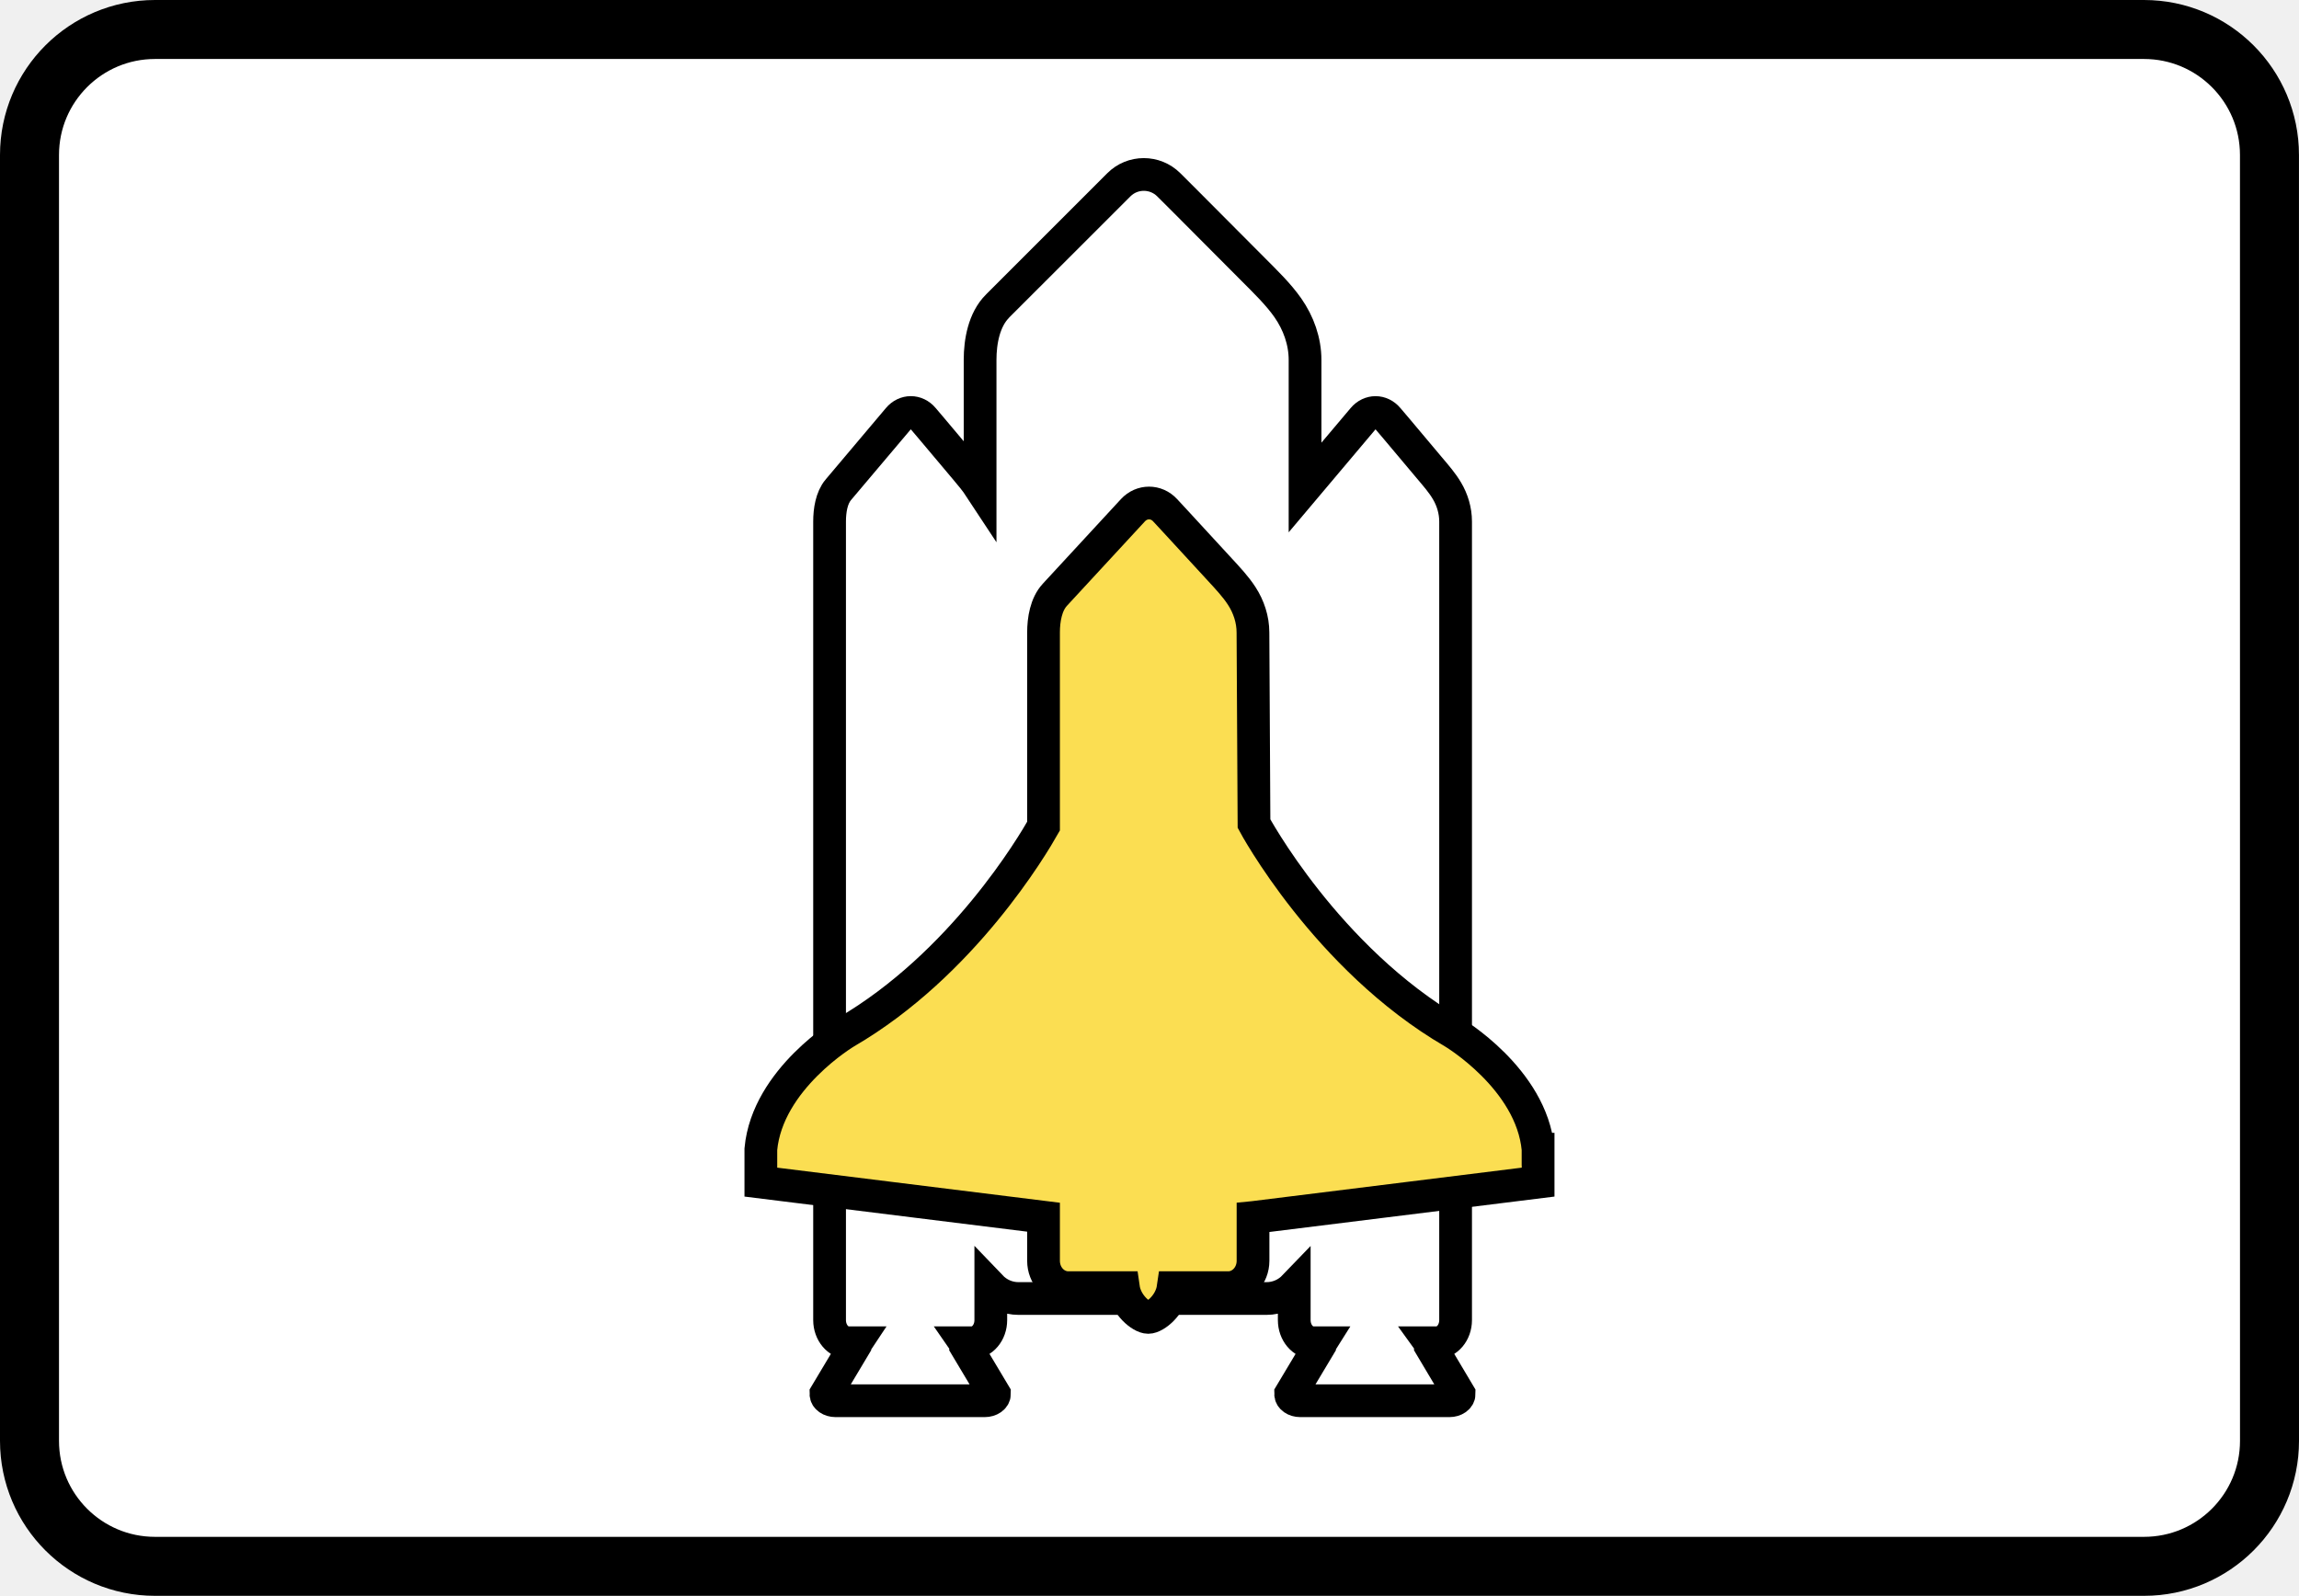
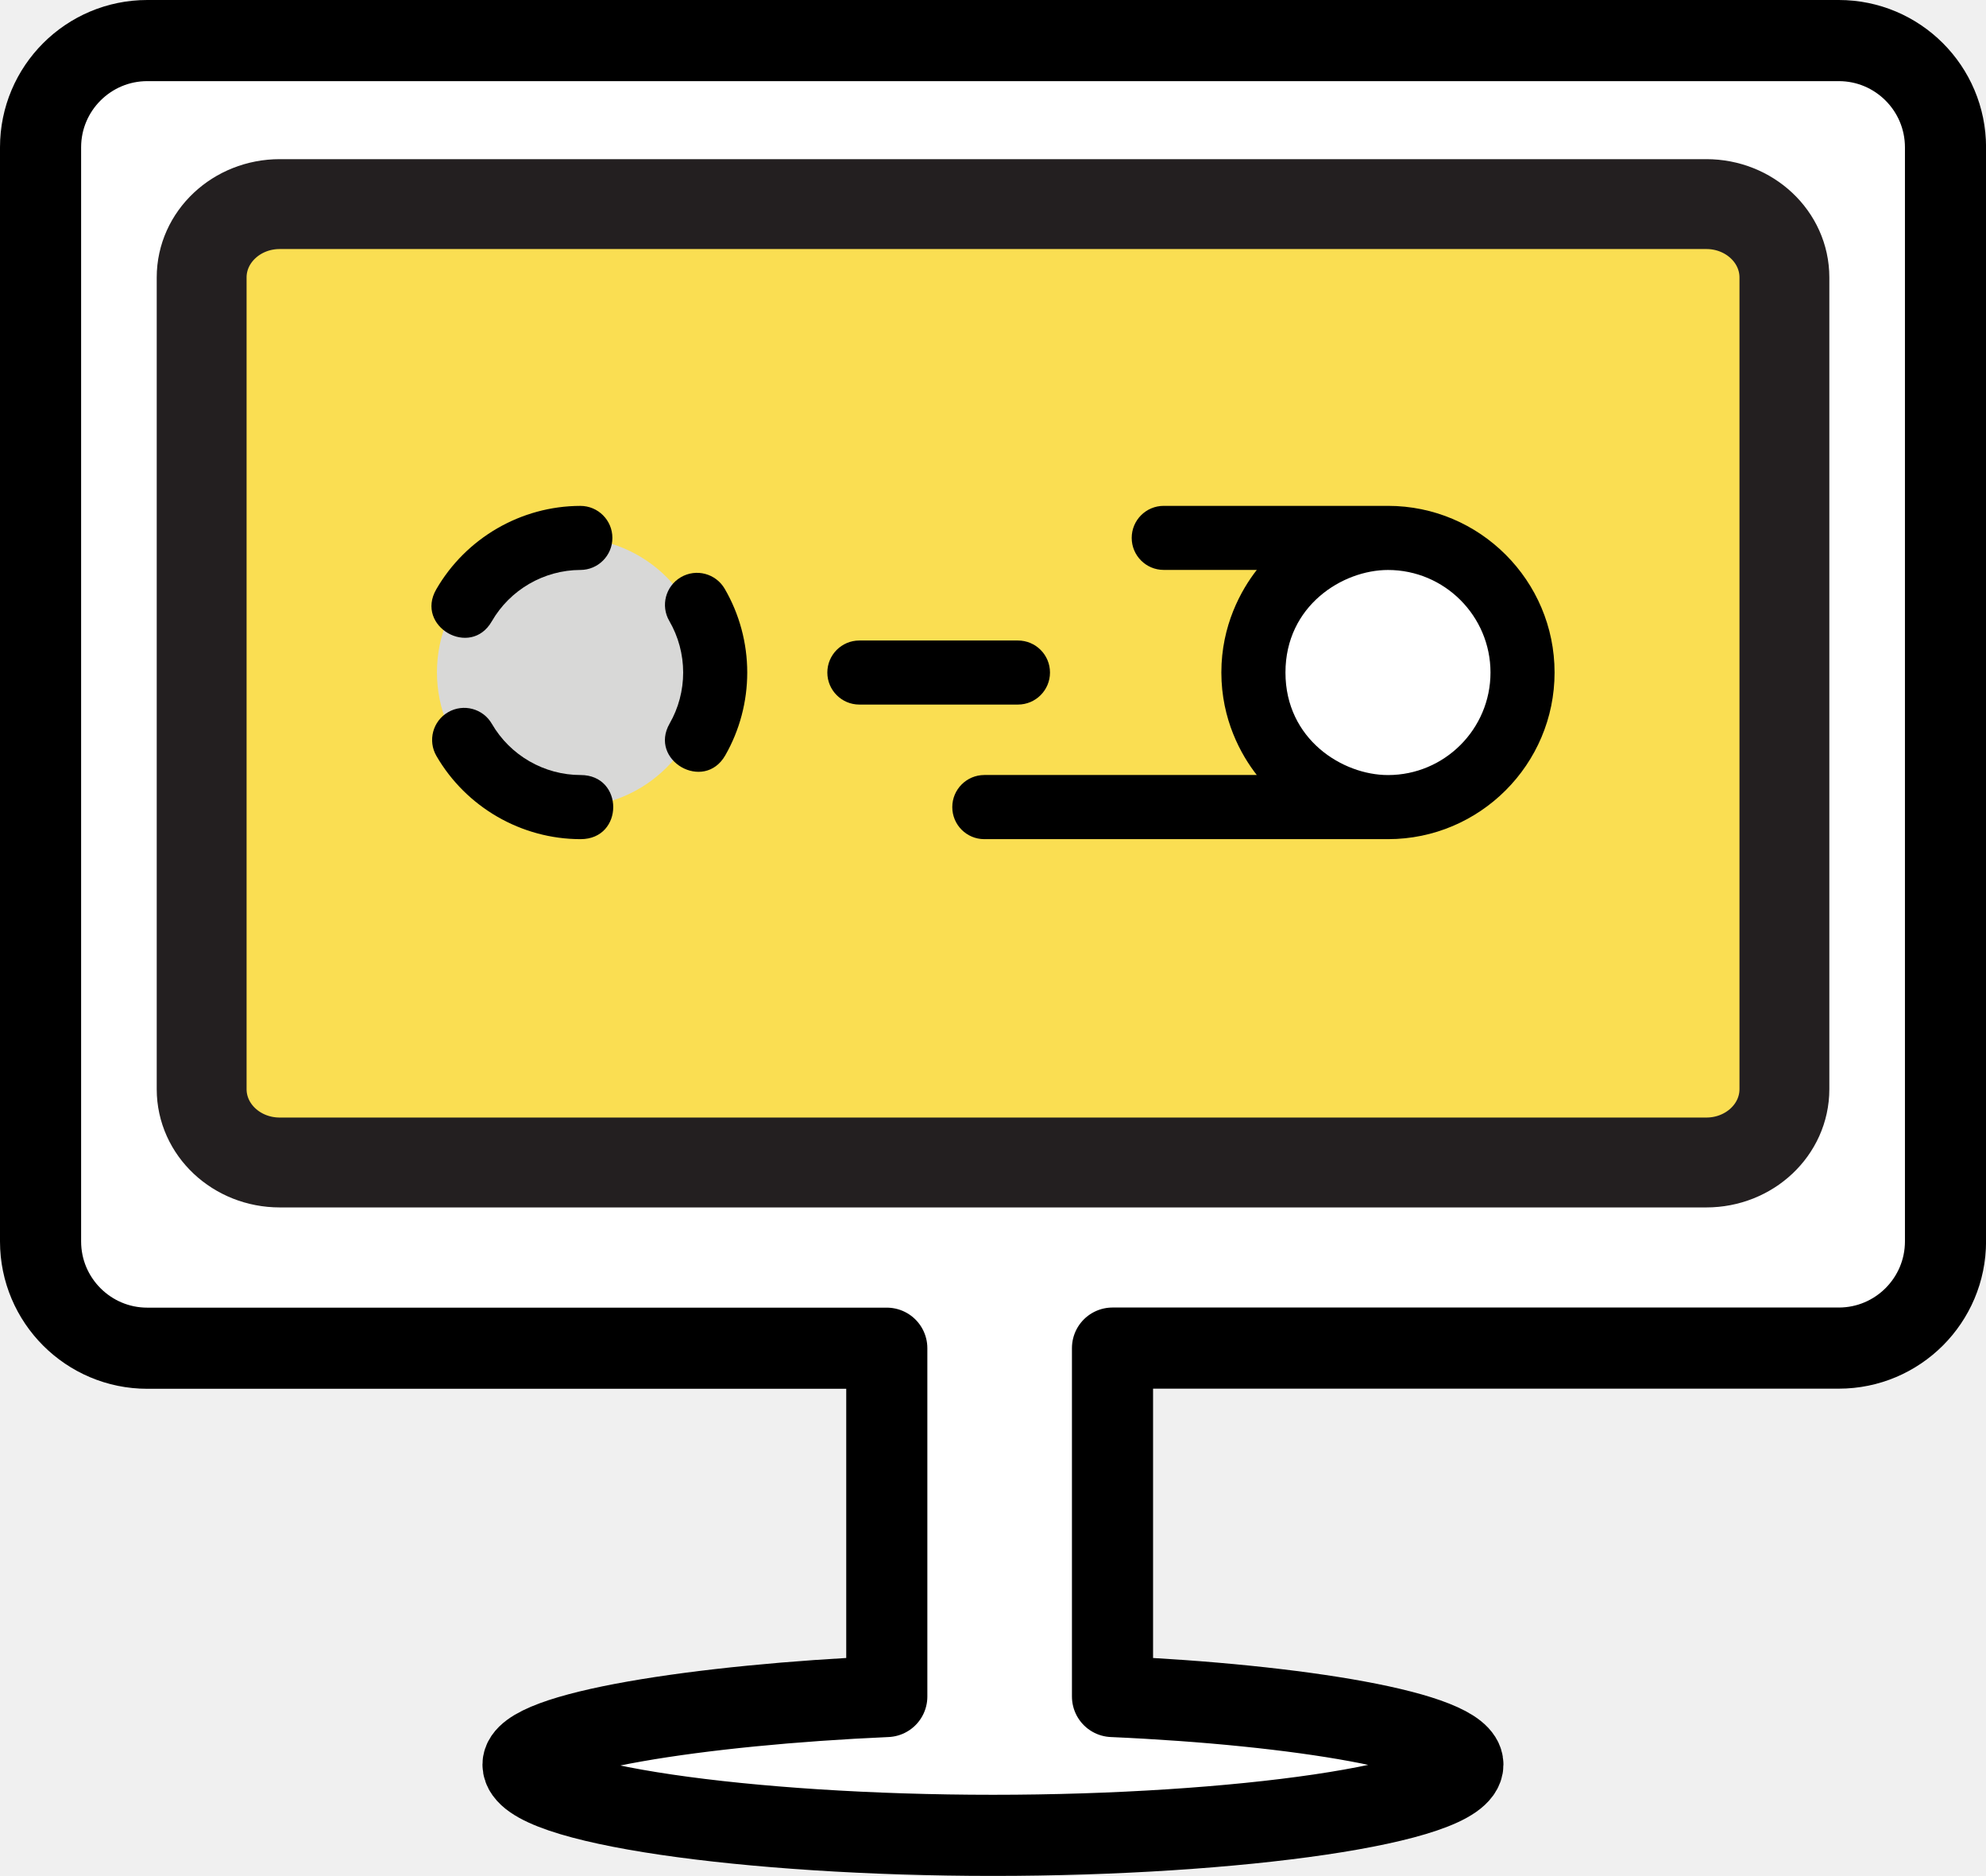
- <svg xmlns="http://www.w3.org/2000/svg" version="1.1" id="Layer_1" x="0px" y="0px" width="136.383px" height="94.695px" viewBox="0.565 0.566 136.383 94.695" enable-background="new 0.565 0.566 136.383 94.695" xml:space="preserve">
+ <svg xmlns="http://www.w3.org/2000/svg" version="1.1" id="Layer_1" x="0px" y="0px" width="66.301px" height="62.613px" viewBox="1.999 4 66.301 62.613" enable-background="new 1.999 4 66.301 62.613" xml:space="preserve">
  <g>
-     <path fill="#FFFFFF" stroke="#000000" stroke-width="3.5" stroke-linecap="round" stroke-linejoin="round" stroke-miterlimit="10" d="   M135.198,86.065c0,4.113-3.332,7.445-7.445,7.445H9.76c-4.111,0-7.445-3.332-7.445-7.445V9.761c0-4.111,3.334-7.445,7.445-7.445   h117.991c4.113,0,7.445,3.334,7.445,7.445L135.198,86.065L135.198,86.065z" />
    <g>
-       <path fill="#FFFFFF" stroke="#000000" stroke-width="1.942" stroke-miterlimit="10" d="M85.416,80.417    c0-0.066-0.023-0.119-0.061-0.174h0.425c0.627,0,1.135-0.602,1.135-1.344V31.511c0-0.65-0.193-1.285-0.511-1.818    c-0.279-0.475-0.646-0.893-1.019-1.336c-0.664-0.795-1.333-1.59-2.003-2.383c-0.159-0.189-0.322-0.379-0.483-0.568    c-0.404-0.482-1.063-0.482-1.468,0c0,0-2.816,3.334-3.447,4.084v-7.568c0-1.109-0.389-2.191-1.021-3.094    c-0.567-0.807-1.307-1.523-2.054-2.273c-1.342-1.354-2.688-2.707-4.038-4.055c-0.324-0.324-0.65-0.645-0.973-0.971    c-0.818-0.814-2.143-0.814-2.957,0c0,0-7.188,7.191-7.202,7.203c-0.801,0.803-1.032,2.098-1.032,3.189v7.574    c-0.26-0.396-0.57-0.76-0.889-1.139c-0.667-0.795-1.334-1.59-2.005-2.383c-0.16-0.189-0.321-0.379-0.483-0.568    c-0.402-0.482-1.063-0.482-1.468,0c0,0-3.565,4.227-3.572,4.234c-0.398,0.469-0.512,1.232-0.512,1.871v47.389    c0,0.742,0.508,1.344,1.133,1.344h0.425c-0.037,0.055-0.06,0.107-0.06,0.174l-1.714,2.869c0,0.221,0.257,0.398,0.569,0.398h8.855    c0.314,0,0.571-0.179,0.571-0.398l-1.714-2.869c0-0.066-0.025-0.119-0.062-0.174h0.426c0.627,0,1.135-0.602,1.135-1.344v-1.988    c0.417,0.436,0.996,0.707,1.646,0.707h14.709c0.647,0,1.229-0.271,1.646-0.705v1.986c0,0.742,0.508,1.344,1.133,1.344h0.428    c-0.035,0.055-0.059,0.107-0.059,0.174l-1.716,2.869c0,0.221,0.255,0.398,0.569,0.398h8.856c0.313,0,0.569-0.179,0.569-0.398    L85.416,80.417z" />
-       <path fill="#FBDE52" stroke="#000000" stroke-width="1.942" stroke-miterlimit="10" d="M91.806,68.755    c-0.386-4.184-5.043-6.941-5.043-6.941c-7.525-4.381-11.807-12.377-11.807-12.377l-0.062-11.339c0-0.777-0.252-1.531-0.661-2.162    c-0.364-0.564-0.84-1.066-1.321-1.59c-0.867-0.945-1.731-1.885-2.603-2.828c-0.209-0.227-0.42-0.451-0.628-0.678    c-0.525-0.568-1.377-0.568-1.905,0c0,0-4.633,5.02-4.642,5.029c-0.515,0.561-0.664,1.463-0.664,2.229v11.49    c-0.621,1.102-4.8,8.195-11.724,12.227c0,0-4.658,2.758-5.045,6.941l0,0v1.955l16.769,2.082v2.588    c0,0.881,0.657,1.594,1.474,1.594h3.263c0.147,1.035,1.068,1.764,1.475,1.764c0.407,0,1.329-0.729,1.478-1.764h3.263    c0.813,0,1.475-0.713,1.475-1.594v-2.57l0.041-0.004l16.871-2.096v-1.955H91.806z" />
+       <path fill="#FFFFFF" stroke="#000000" stroke-width="2.708" stroke-linecap="round" stroke-linejoin="round" stroke-miterlimit="10" d="    M63.385,5.354H6.916c-1.967,0-3.563,1.598-3.563,3.563v36.518c0,1.967,1.598,3.564,3.563,3.564h24.688v11.625    c-6.235,0.275-12.144,1.188-12.144,2.271c0,1.309,7.514,2.363,15.688,2.363c8.176,0,15.688-1.059,15.688-2.363    c0-1.084-5.463-1.996-11.697-2.271V48.995h24.246c1.967,0,3.563-1.596,3.563-3.563V8.917C66.947,6.95,65.351,5.354,63.385,5.354z" />
+       <g>
+         <path fill="#FADE52" d="M58.963,10.812h-3.525H11.339c-1.442,0-2.608,1.097-2.608,2.448v24.422v2.67     c0,1.354,1.166,2.448,2.608,2.448h47.624c1.44,0,2.607-1.095,2.607-2.448V13.26C61.57,11.909,60.403,10.812,58.963,10.812z" />
+         <path fill="none" stroke="#231F20" stroke-width="3" stroke-miterlimit="10" d="M58.963,10.812h-3.525H11.339     c-1.442,0-2.608,1.097-2.608,2.448v24.422v2.67c0,1.354,1.166,2.448,2.608,2.448h47.624c1.44,0,2.607-1.095,2.607-2.448V13.26     C61.57,11.909,60.403,10.812,58.963,10.812z" />
+       </g>
+     </g>
+     <g>
+       <circle fill="#FFFFFF" cx="48.336" cy="26.44" r="4.492" />
+       <circle fill="#D8D8D7" cx="21.078" cy="26.44" r="4.492" />
+       <g>
+         <path d="M21.375,20.885h-0.002c-1.979,0.004-3.82,1.071-4.811,2.787c-0.711,1.235,1.143,2.303,1.854,1.068     c0.608-1.057,1.743-1.714,2.96-1.717c0.59-0.001,1.068-0.48,1.067-1.071C22.443,21.363,21.965,20.885,21.375,20.885z" />
+         <path d="M18.42,28.16c-0.295-0.512-0.949-0.685-1.461-0.39c-0.512,0.297-0.686,0.951-0.39,1.462     c0.992,1.712,2.838,2.776,4.814,2.776c1.451,0,1.451-2.14,0-2.14C20.167,29.869,19.031,29.214,18.42,28.16z" />
+         <path d="M35.982,25.378h-5.295c-0.589,0-1.068,0.479-1.068,1.069c0,0.59,0.479,1.069,1.068,1.069h5.295     c0.591,0,1.07-0.479,1.07-1.069C37.052,25.856,36.573,25.378,35.982,25.378z" />
+         <path d="M26.211,29.212c0.48-0.838,0.734-1.794,0.734-2.765c0-0.983-0.26-1.95-0.752-2.795c-0.299-0.511-0.951-0.685-1.463-0.387     c-0.511,0.298-0.684,0.952-0.386,1.462c0.302,0.521,0.462,1.114,0.462,1.72c0,0.598-0.156,1.186-0.451,1.7     C23.646,29.382,25.502,30.446,26.211,29.212z" />
+         <path d="M33.79,30.938c0,0.592,0.479,1.07,1.069,1.07h13.477c3.065,0,5.561-2.496,5.561-5.562c0-3.066-2.495-5.562-5.561-5.562     h-7.487c-0.591,0-1.069,0.479-1.069,1.069s0.479,1.069,1.069,1.069h3.107c-0.529,0.677-1.183,1.856-1.183,3.423     s0.653,2.746,1.183,3.422h-9.097C34.269,29.869,33.79,30.348,33.79,30.938z M48.336,23.024c1.887,0,3.422,1.536,3.422,3.423     s-1.535,3.422-3.422,3.422c-1.515,0-3.423-1.19-3.423-3.422C44.913,24.215,46.821,23.024,48.336,23.024z" />
+       </g>
    </g>
  </g>
</svg>
